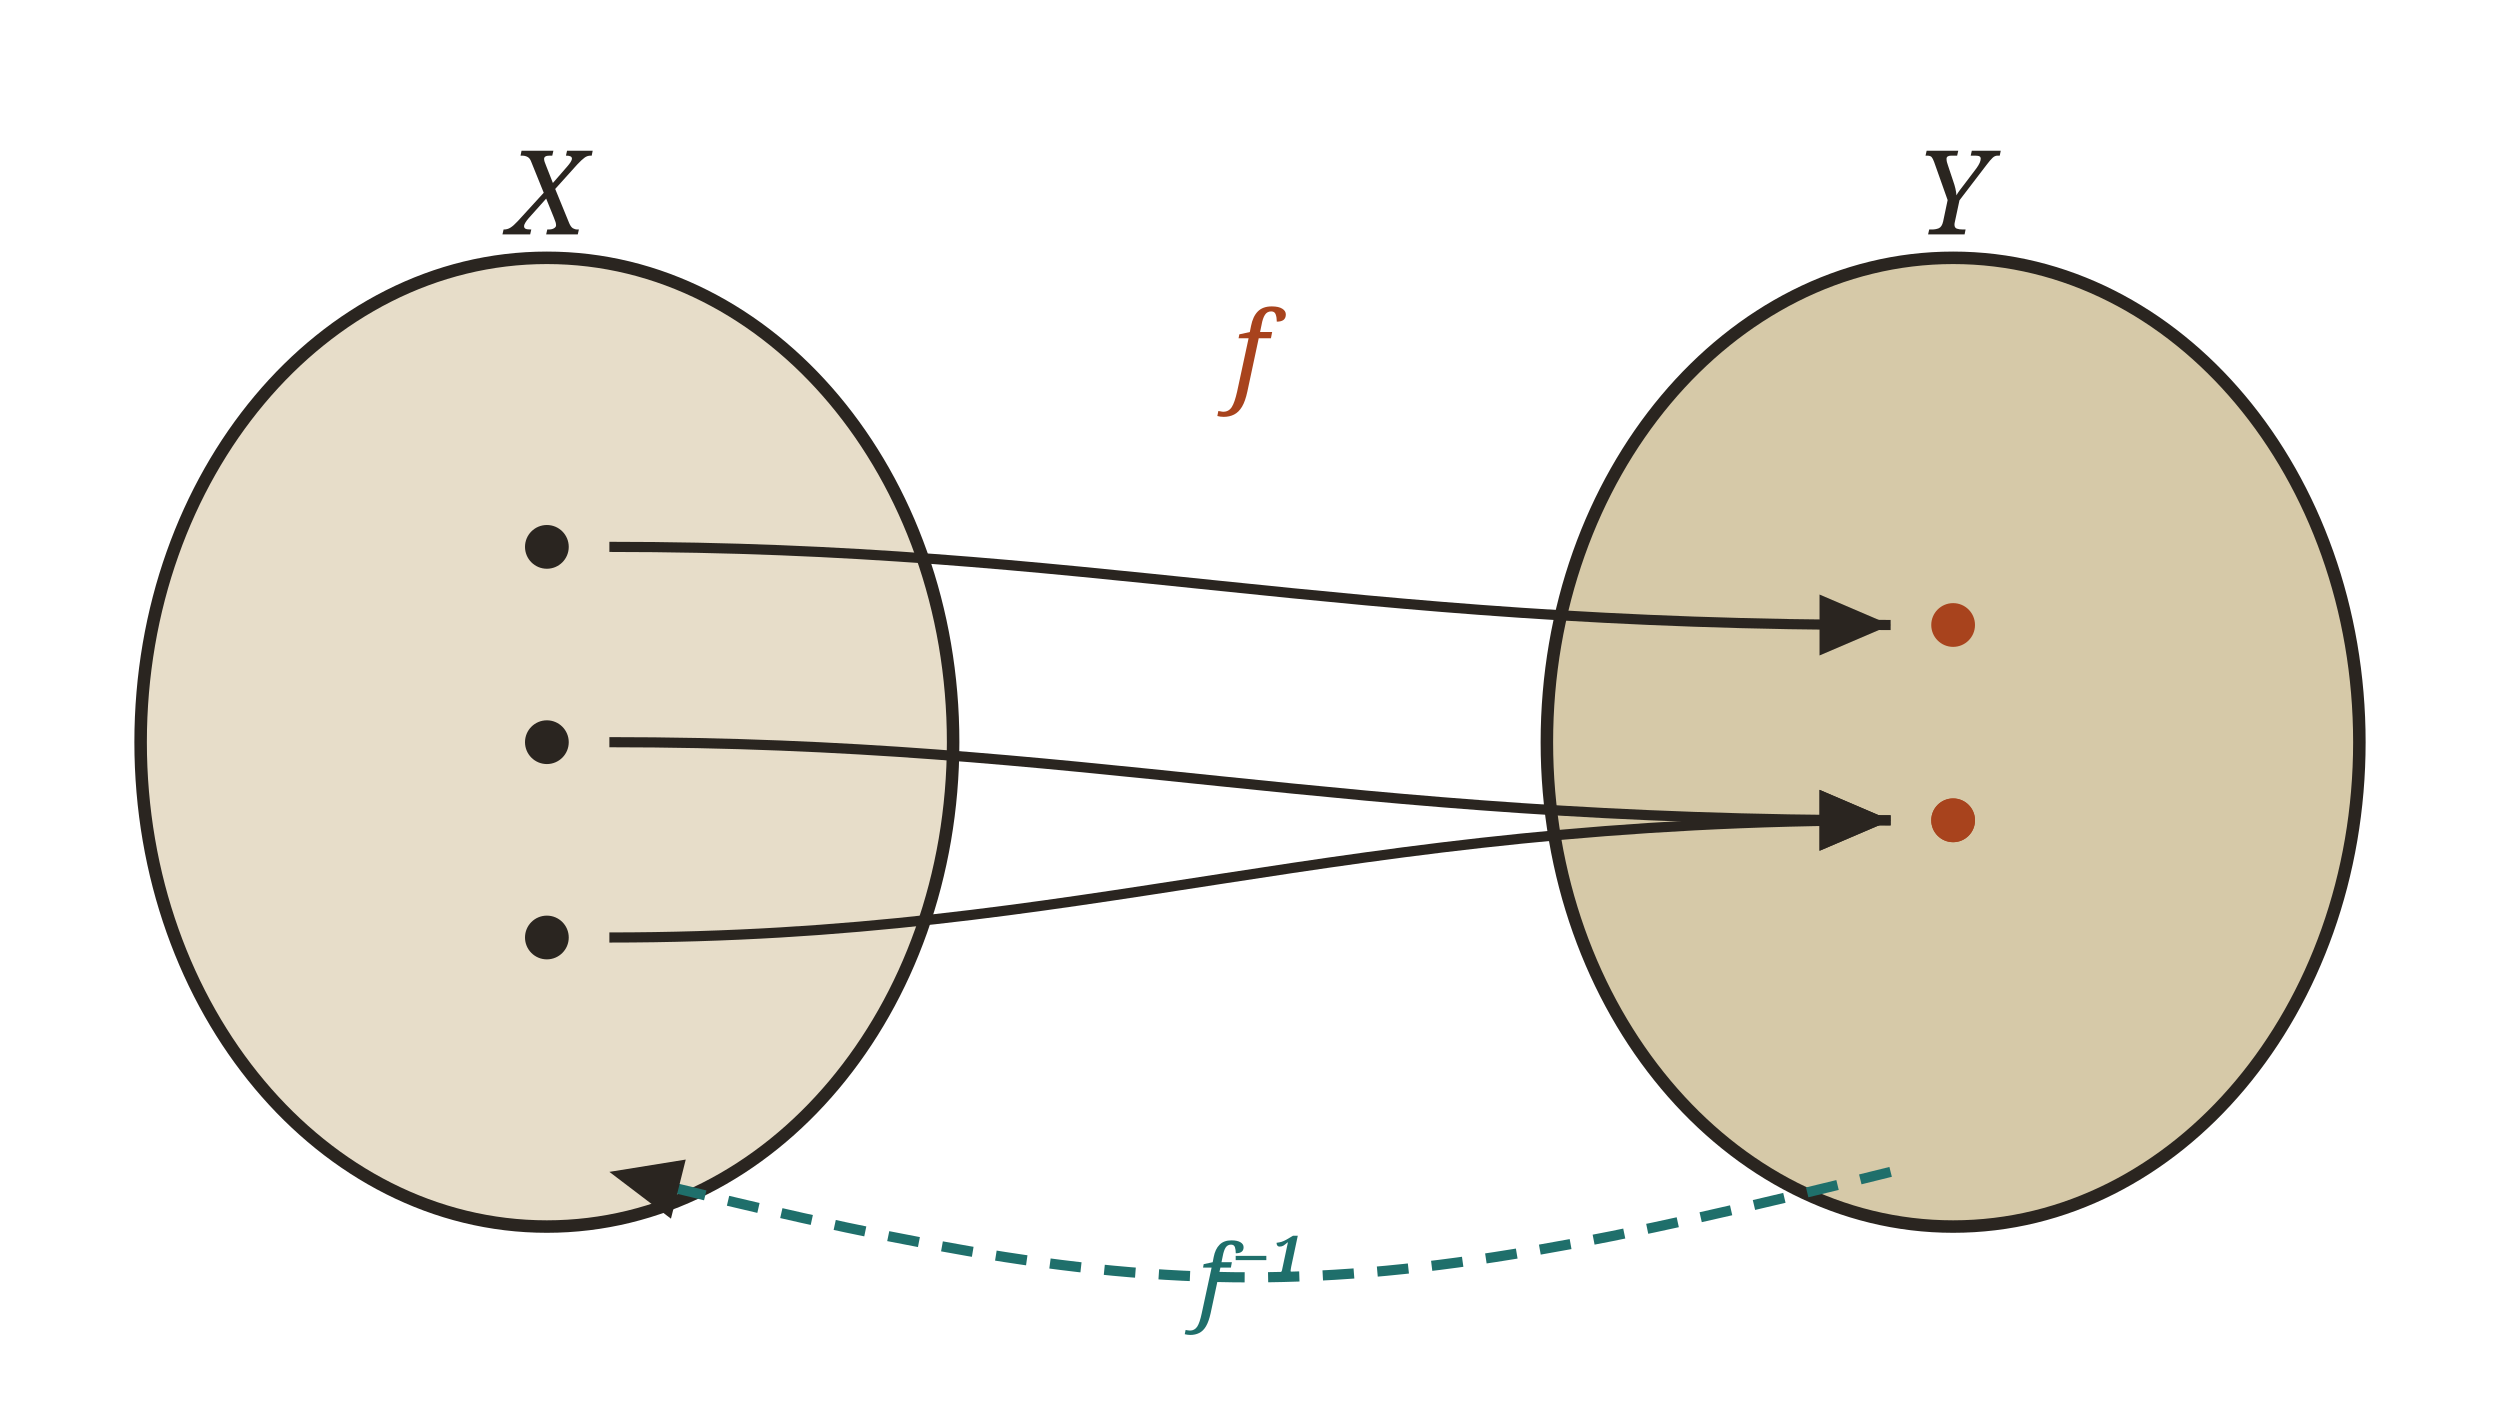
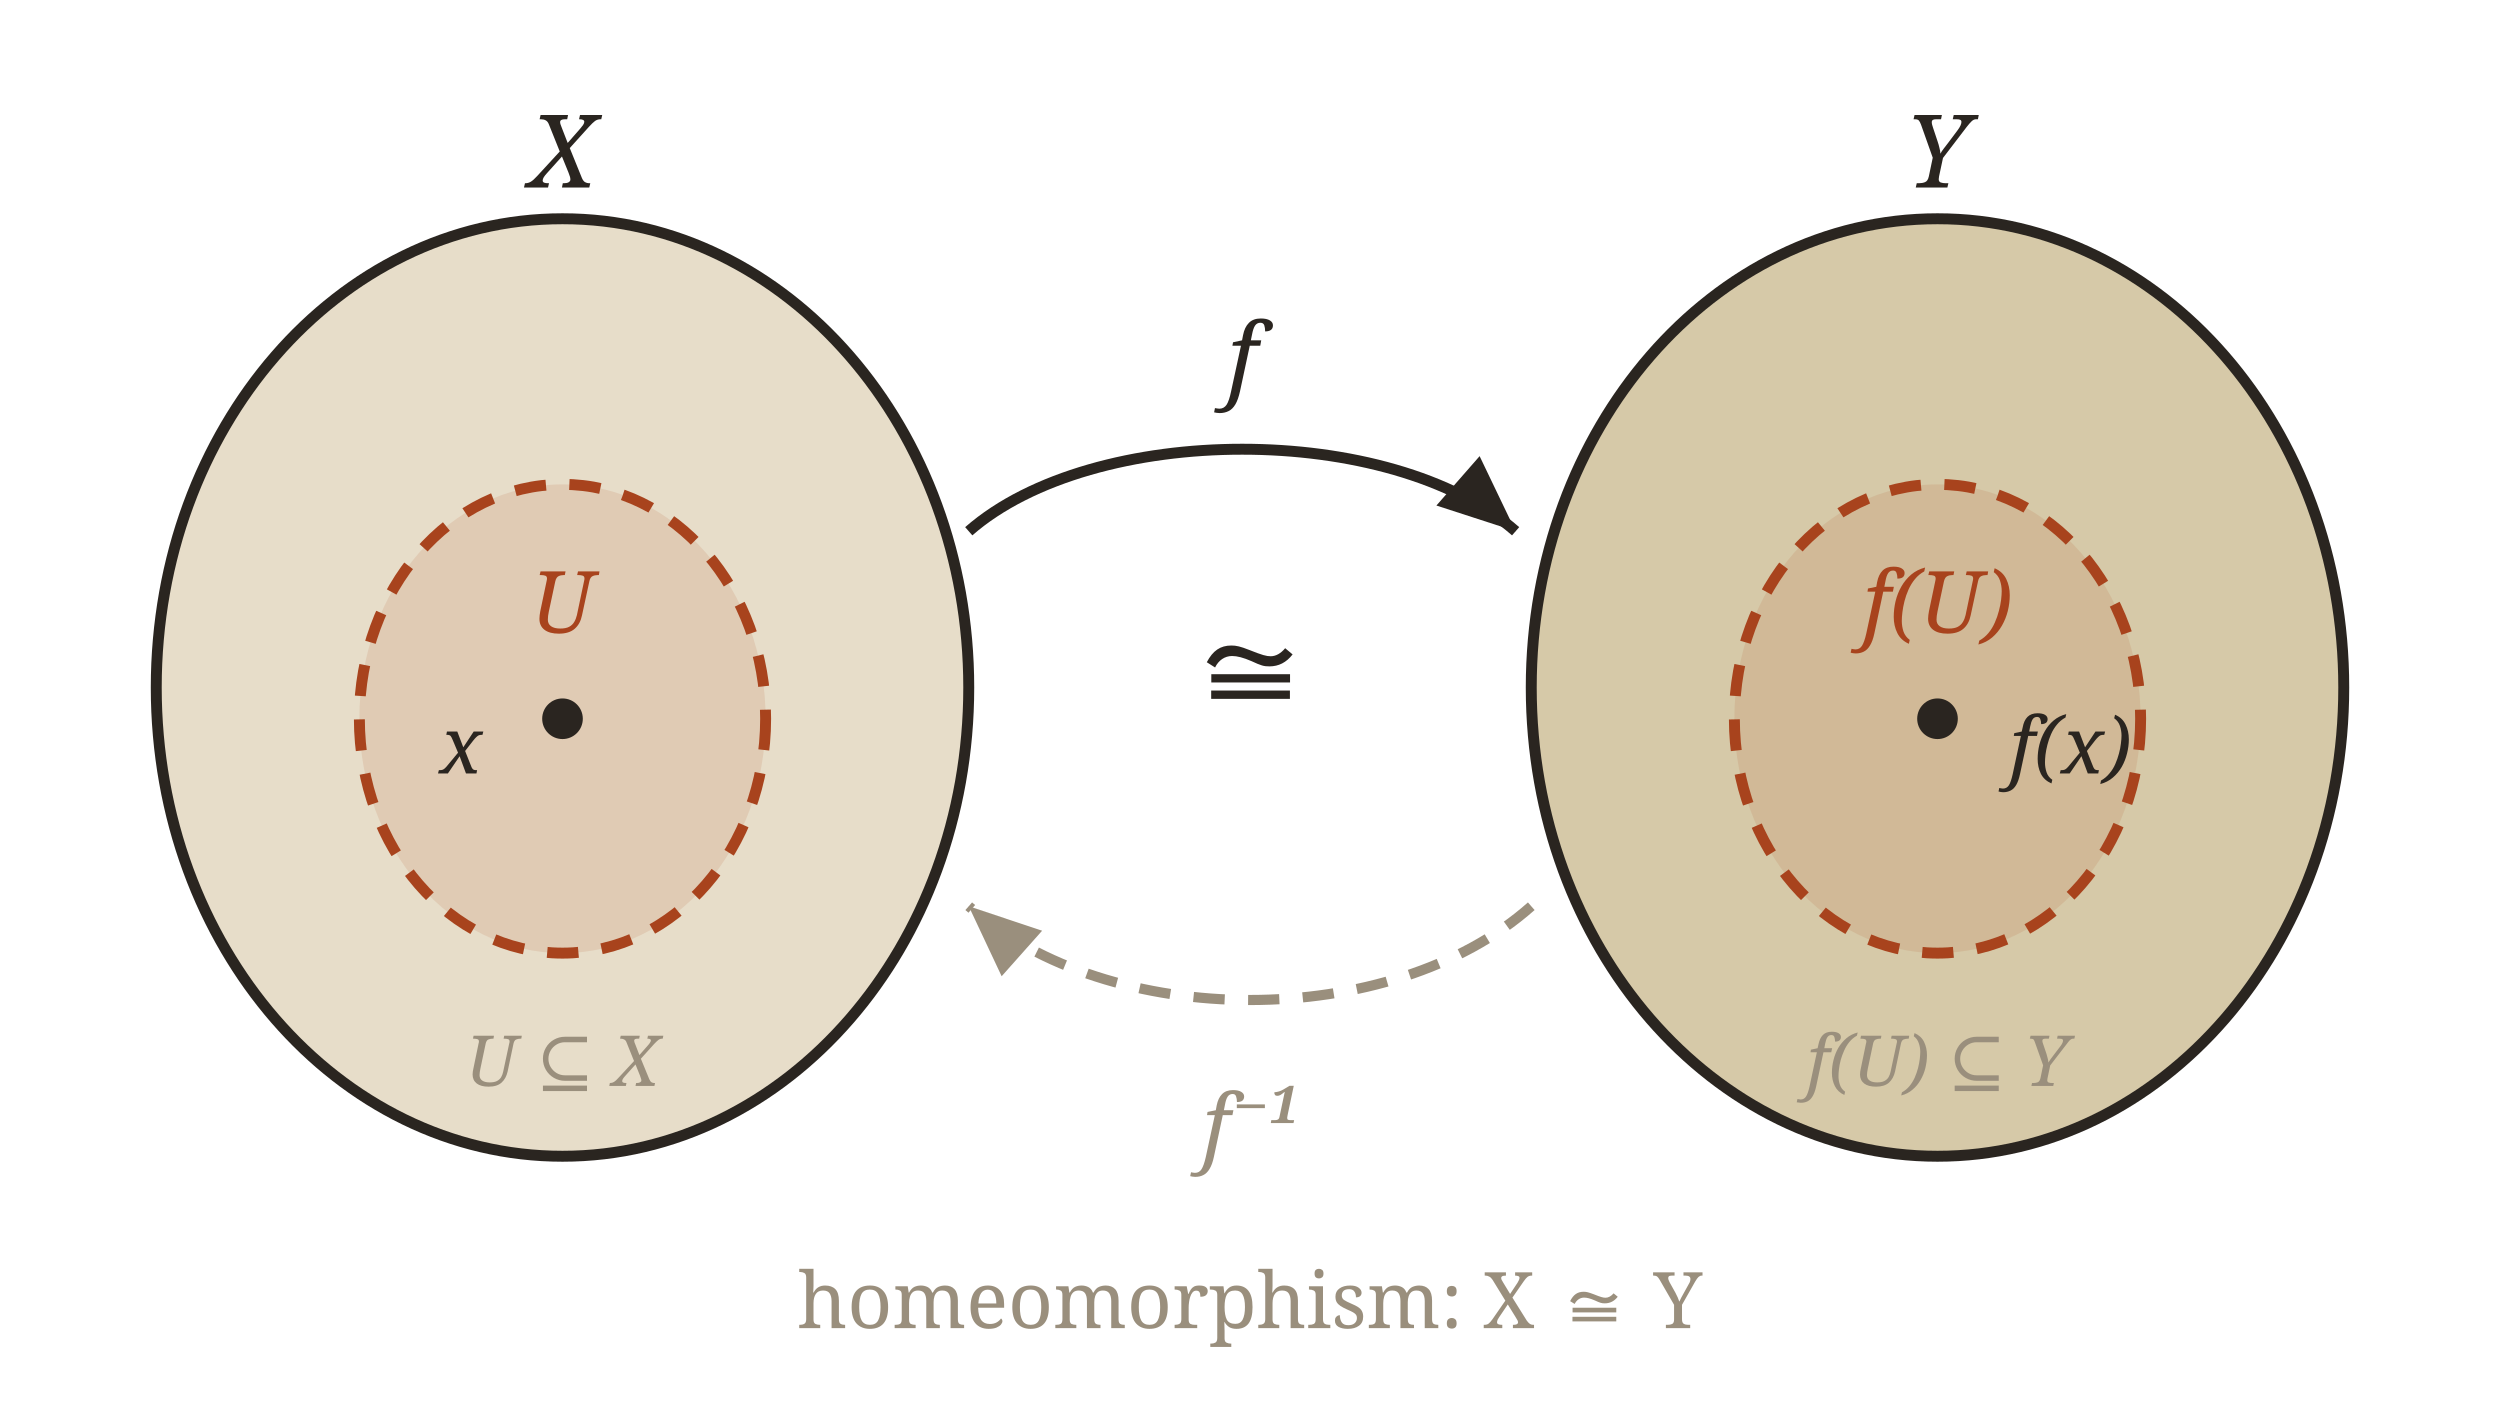
<svg xmlns="http://www.w3.org/2000/svg" viewBox="0 0 320 180" font-family="'Newsreader',Georgia,serif" role="img">
  <defs>
    <marker id="ar" markerWidth="9" markerHeight="9" refX="7" refY="3" orient="auto">
      <path d="M0,0 L7,3 L0,6 Z" fill="var(--dia-ink,#2a2520)" />
    </marker>
-     <marker id="ara" markerWidth="9" markerHeight="9" refX="7" refY="3" orient="auto">
-       <path d="M0,0 L7,3 L0,6 Z" fill="var(--dia-acc,#a8431d)" />
+     <marker id="ar-muted" markerWidth="9" markerHeight="9" refX="7" refY="3" orient="auto">
+       <path d="M0,0 L7,3 L0,6 Z" fill="var(--dia-mut,#9a8f7d)" />
    </marker>
  </defs>
-   <ellipse cx="70" cy="95" rx="52" ry="62" fill="var(--dia-fill,#e7ddc9)" stroke="var(--dia-ink,#2a2520)" stroke-width="1.6" />
-   <ellipse cx="250" cy="95" rx="52" ry="62" fill="var(--dia-fil2,#d6c9a8)" stroke="var(--dia-ink,#2a2520)" stroke-width="1.6" />
-   <text x="70" y="30" font-size="15" fill="var(--dia-ink,#2a2520)" text-anchor="middle" font-weight="normal" font-style="italic">X</text>
-   <text x="250" y="30" font-size="15" fill="var(--dia-ink,#2a2520)" text-anchor="middle" font-weight="normal" font-style="italic">Y</text>
-   <circle cx="70" cy="70" r="2.8" fill="var(--dia-ink,#2a2520)" />
-   <circle cx="250" cy="80" r="2.8" fill="var(--dia-acc,#a8431d)" />
-   <path d="M78,70 C140,70 170,80 242,80" fill="none" stroke="var(--dia-ink,#2a2520)" stroke-width="1.3" marker-end="url(#ar)" />
-   <circle cx="70" cy="95" r="2.8" fill="var(--dia-ink,#2a2520)" />
-   <circle cx="250" cy="105" r="2.8" fill="var(--dia-acc,#a8431d)" />
-   <path d="M78,95 C140,95 170,105 242,105" fill="none" stroke="var(--dia-ink,#2a2520)" stroke-width="1.3" marker-end="url(#ar)" />
-   <circle cx="70" cy="120" r="2.8" fill="var(--dia-ink,#2a2520)" />
-   <circle cx="250" cy="105" r="2.8" fill="var(--dia-acc,#a8431d)" />
-   <path d="M78,120 C140,120 170,105 242,105" fill="none" stroke="var(--dia-ink,#2a2520)" stroke-width="1.3" marker-end="url(#ar)" />
-   <text x="160" y="50" font-size="14" fill="var(--dia-acc,#a8431d)" text-anchor="middle" font-weight="normal" font-style="italic">f</text>
-   <path d="M242,150 C170,168 150,168 78,150" fill="none" stroke="var(--dia-acc2,#1f6f6b)" stroke-width="1.3" stroke-dasharray="4 3" marker-end="url(#ar)" />
-   <text x="160" y="168" font-size="12" fill="var(--dia-acc2,#1f6f6b)" text-anchor="middle" font-weight="normal" font-style="italic">f⁻¹</text>
+   <ellipse cx="72" cy="88" rx="52" ry="60" fill="var(--dia-fill,#e7ddc9)" stroke="var(--dia-ink,#2a2520)" stroke-width="1.4" />
+   <text x="72" y="24" font-size="13" fill="var(--dia-ink,#2a2520)" text-anchor="middle" font-style="italic">X</text>
+   <ellipse cx="72" cy="92" rx="26" ry="30" fill="var(--dia-acc,#a8431d)" fill-opacity="0.12" stroke="var(--dia-acc,#a8431d)" stroke-width="1.4" stroke-dasharray="4,3" />
+   <text x="72" y="81" font-size="11" fill="var(--dia-acc,#a8431d)" text-anchor="middle" font-style="italic">U</text>
+   <circle cx="72" cy="92" r="2.6" fill="var(--dia-ink,#2a2520)" />
+   <text x="59" y="99" font-size="10" fill="var(--dia-ink,#2a2520)" text-anchor="middle" font-style="italic">x</text>
+   <text x="72" y="139" font-size="9" fill="var(--dia-mut,#9a8f7d)" text-anchor="middle" font-style="italic">U ⊆ X</text>
+   <ellipse cx="248" cy="88" rx="52" ry="60" fill="var(--dia-fil2,#d6c9a8)" stroke="var(--dia-ink,#2a2520)" stroke-width="1.4" />
+   <text x="248" y="24" font-size="13" fill="var(--dia-ink,#2a2520)" text-anchor="middle" font-style="italic">Y</text>
+   <ellipse cx="248" cy="92" rx="26" ry="30" fill="var(--dia-acc,#a8431d)" fill-opacity="0.12" stroke="var(--dia-acc,#a8431d)" stroke-width="1.4" stroke-dasharray="4,3" />
+   <text x="248" y="81" font-size="11" fill="var(--dia-acc,#a8431d)" text-anchor="middle" font-style="italic">f(U)</text>
+   <circle cx="248" cy="92" r="2.6" fill="var(--dia-ink,#2a2520)" />
+   <text x="265" y="99" font-size="10" fill="var(--dia-ink,#2a2520)" text-anchor="middle" font-style="italic">f(x)</text>
+   <text x="248" y="139" font-size="9" fill="var(--dia-mut,#9a8f7d)" text-anchor="middle" font-style="italic">f(U) ⊆
+     Y</text>
+   <text x="160" y="91" font-size="18" fill="var(--dia-ink,#2a2520)" text-anchor="middle">≅</text>
+   <path d="M124,68 C140,54 178,54 194,68" fill="none" stroke="var(--dia-ink,#2a2520)" stroke-width="1.4" marker-end="url(#ar)" />
+   <text x="159" y="50" font-size="12" fill="var(--dia-ink,#2a2520)" text-anchor="middle" font-style="italic">f</text>
+   <path d="M196,116 C178,132 142,132 124,116" fill="none" stroke="var(--dia-mut,#9a8f7d)" stroke-width="1.3" stroke-dasharray="4,3" marker-end="url(#ar-muted)" />
+   <text x="160" y="148" font-size="11" fill="var(--dia-mut,#9a8f7d)" text-anchor="middle" font-style="italic">f⁻¹</text>
+   <text x="160" y="170" font-size="10" fill="var(--dia-mut,#9a8f7d)" text-anchor="middle">
+     homeomorphism: X ≅ Y
+   </text>
</svg>
